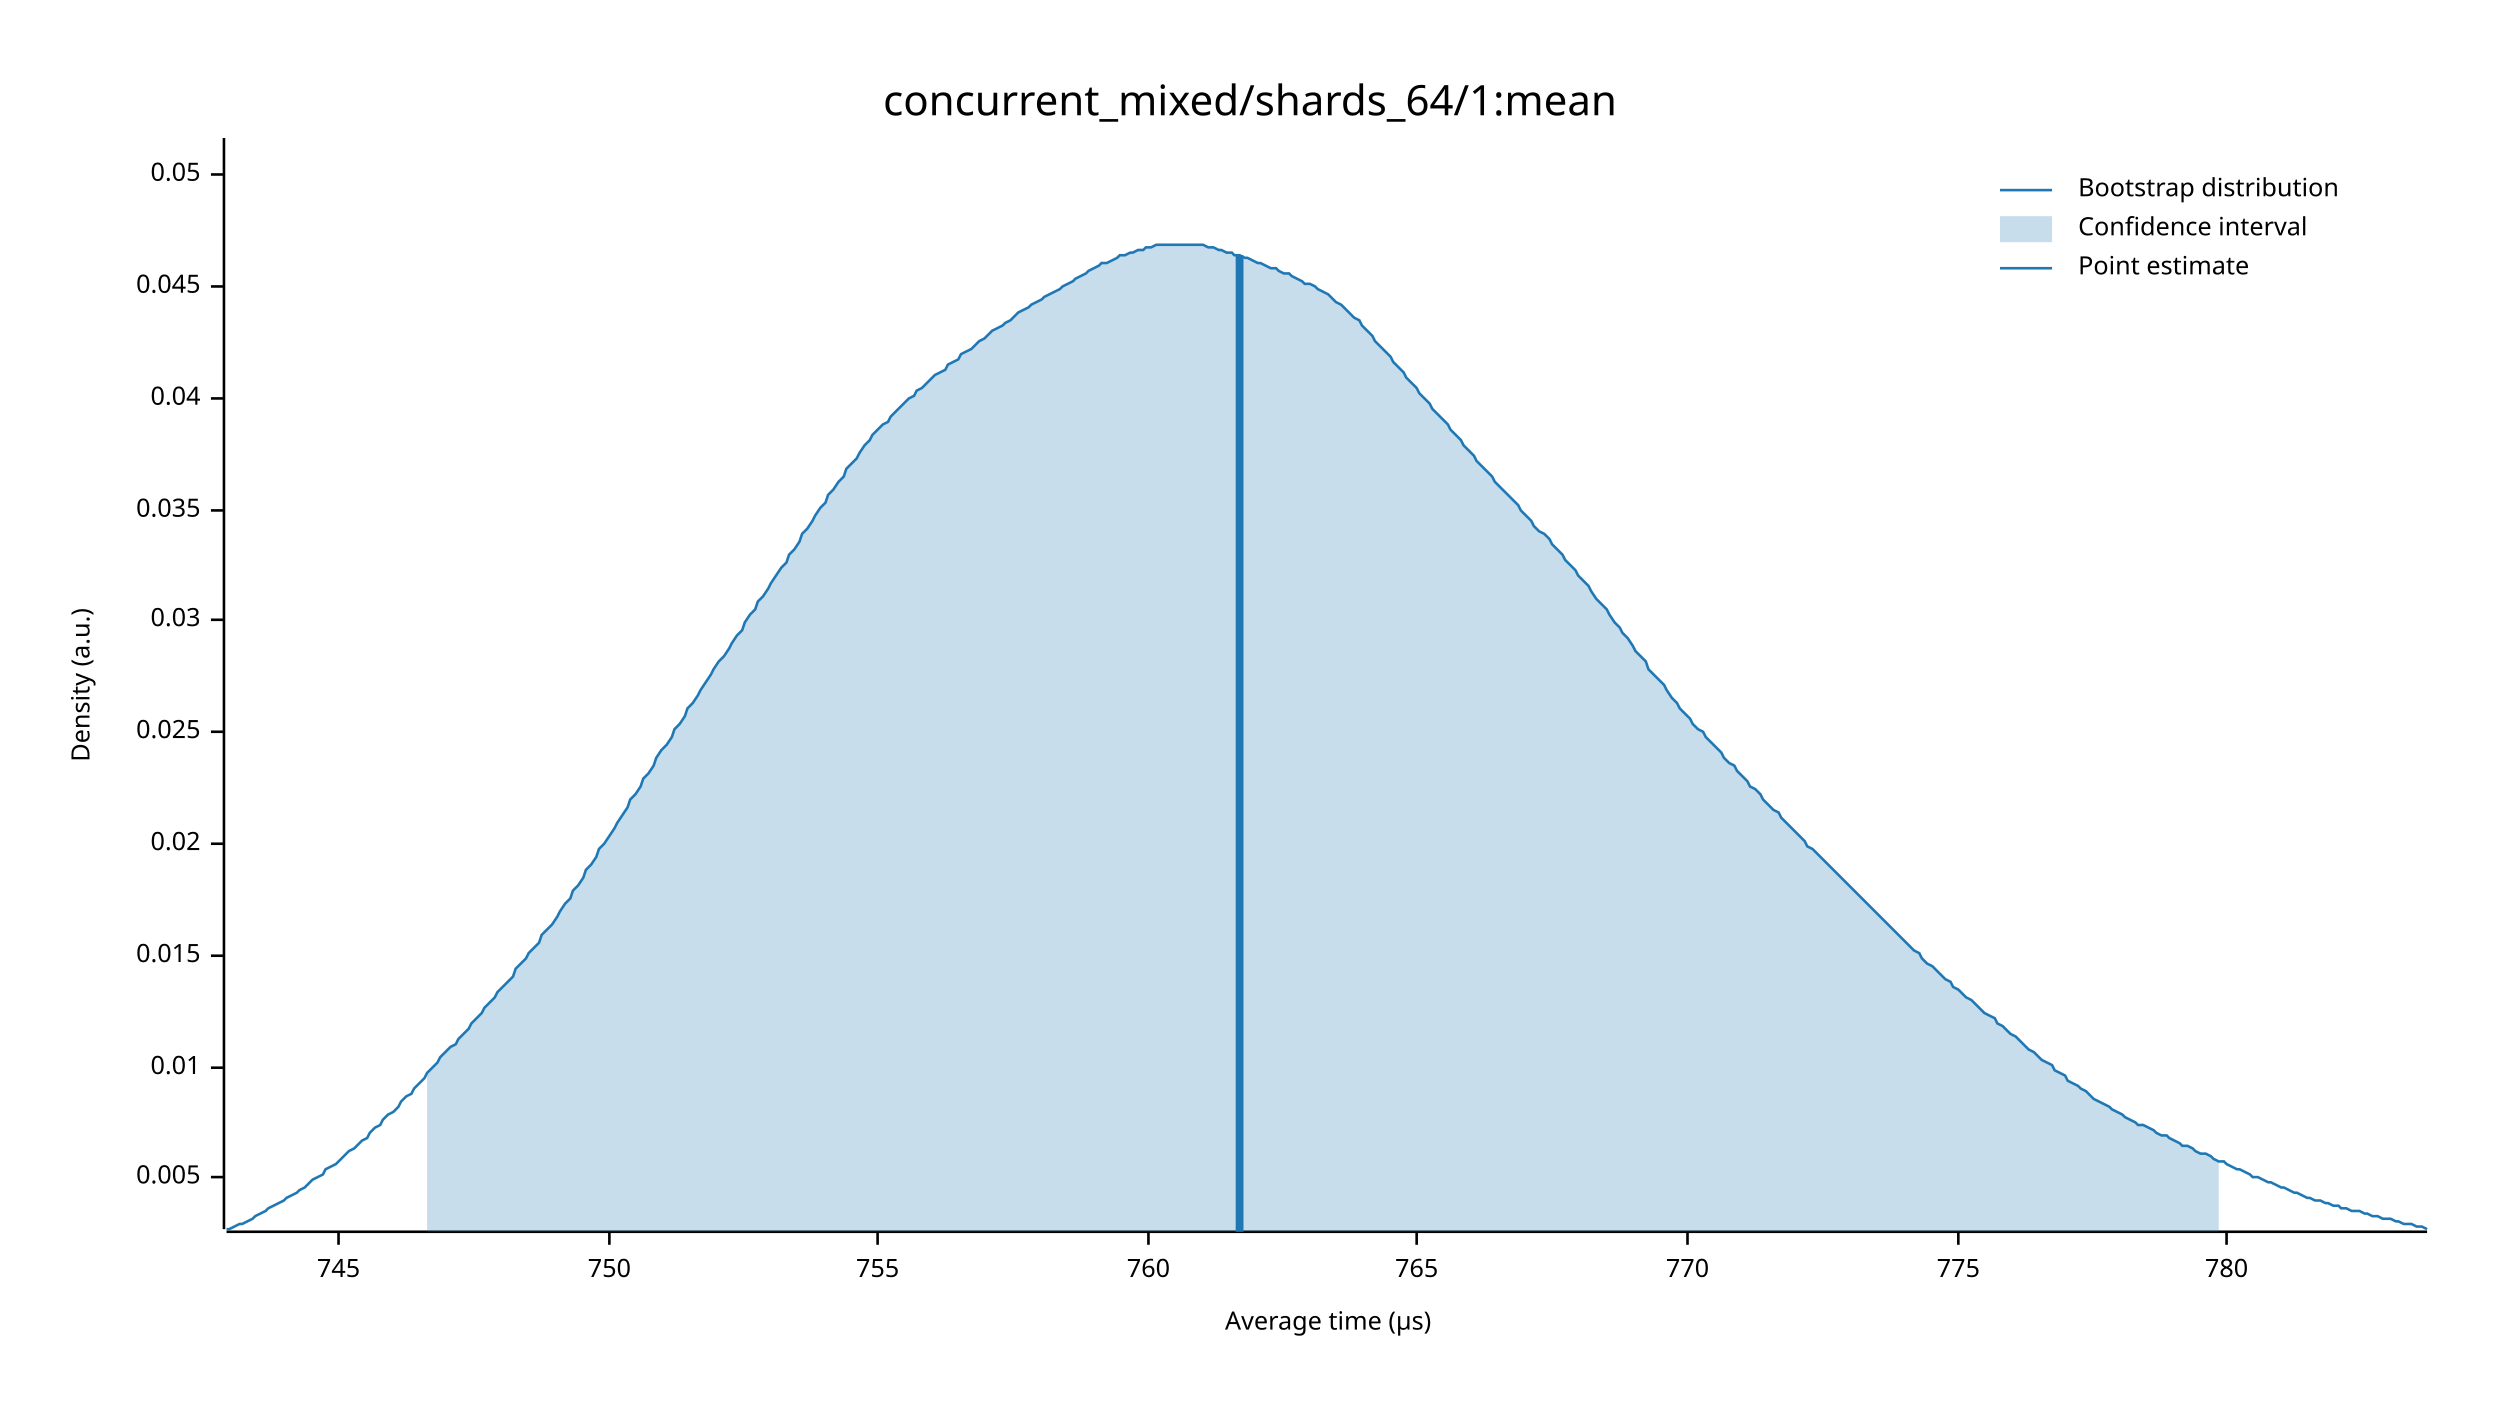
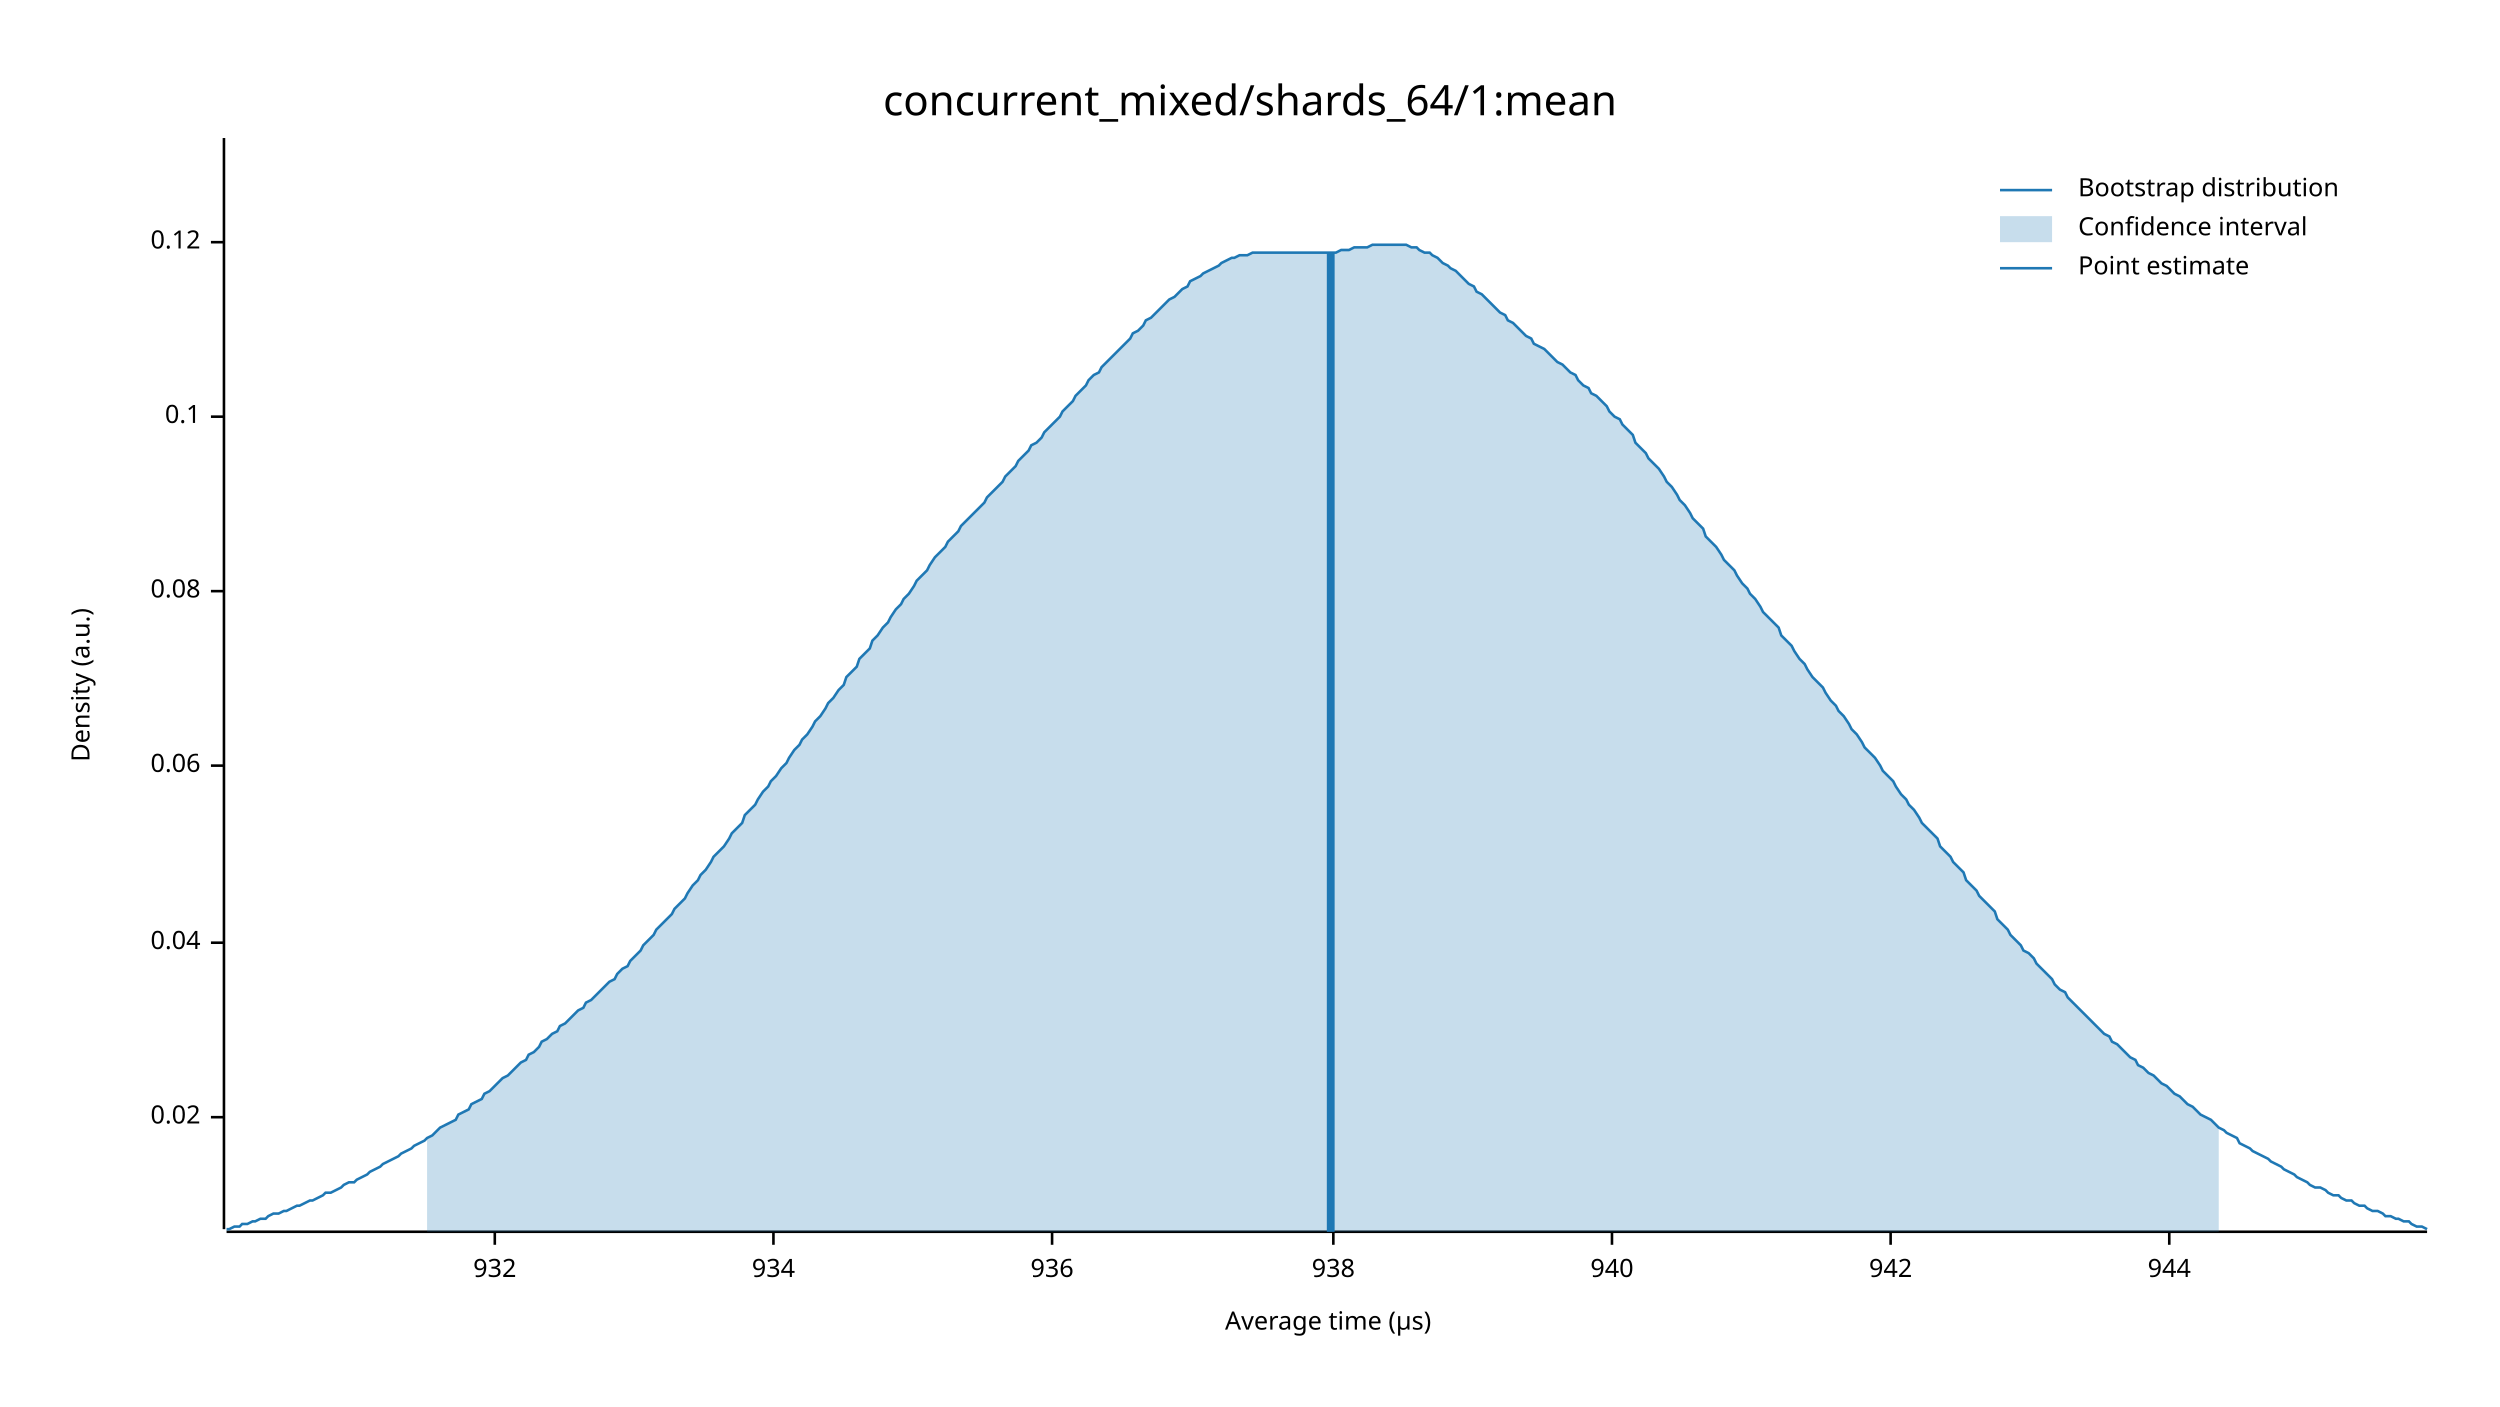
<svg xmlns="http://www.w3.org/2000/svg" width="960" height="540" viewBox="0 0 960 540">
  <text x="480" y="32" dy="0.76em" text-anchor="middle" font-family="sans-serif" font-size="16.129" opacity="1" fill="#000000">
concurrent_mixed/shards_64/1:mean
</text>
  <text x="27" y="263" dy="0.76em" text-anchor="middle" font-family="sans-serif" font-size="9.677" opacity="1" fill="#000000" transform="rotate(270, 27, 263)">
Density (a.u.)
</text>
  <text x="510" y="513" dy="-0.5ex" text-anchor="middle" font-family="sans-serif" font-size="9.677" opacity="1" fill="#000000">
Average time (µs)
</text>
  <polyline fill="none" opacity="1" stroke="#000000" stroke-width="1" points="86,53 86,472 " />
-   <text x="77" y="452" dy="0.5ex" text-anchor="end" font-family="sans-serif" font-size="9.677" opacity="1" fill="#000000">
- 0.005
- </text>
-   <polyline fill="none" opacity="1" stroke="#000000" stroke-width="1" points="81,452 86,452 " />
-   <text x="77" y="410" dy="0.5ex" text-anchor="end" font-family="sans-serif" font-size="9.677" opacity="1" fill="#000000">
- 0.01
- </text>
-   <polyline fill="none" opacity="1" stroke="#000000" stroke-width="1" points="81,410 86,410 " />
-   <text x="77" y="367" dy="0.5ex" text-anchor="end" font-family="sans-serif" font-size="9.677" opacity="1" fill="#000000">
- 0.015
- </text>
-   <polyline fill="none" opacity="1" stroke="#000000" stroke-width="1" points="81,367 86,367 " />
-   <text x="77" y="324" dy="0.5ex" text-anchor="end" font-family="sans-serif" font-size="9.677" opacity="1" fill="#000000">
+   <text x="77" y="429" dy="0.5ex" text-anchor="end" font-family="sans-serif" font-size="9.677" opacity="1" fill="#000000">
0.02
</text>
-   <polyline fill="none" opacity="1" stroke="#000000" stroke-width="1" points="81,324 86,324 " />
-   <text x="77" y="281" dy="0.5ex" text-anchor="end" font-family="sans-serif" font-size="9.677" opacity="1" fill="#000000">
- 0.025
- </text>
-   <polyline fill="none" opacity="1" stroke="#000000" stroke-width="1" points="81,281 86,281 " />
-   <text x="77" y="238" dy="0.5ex" text-anchor="end" font-family="sans-serif" font-size="9.677" opacity="1" fill="#000000">
- 0.03
- </text>
-   <polyline fill="none" opacity="1" stroke="#000000" stroke-width="1" points="81,238 86,238 " />
-   <text x="77" y="196" dy="0.5ex" text-anchor="end" font-family="sans-serif" font-size="9.677" opacity="1" fill="#000000">
- 0.035
- </text>
-   <polyline fill="none" opacity="1" stroke="#000000" stroke-width="1" points="81,196 86,196 " />
-   <text x="77" y="153" dy="0.5ex" text-anchor="end" font-family="sans-serif" font-size="9.677" opacity="1" fill="#000000">
+   <polyline fill="none" opacity="1" stroke="#000000" stroke-width="1" points="81,429 86,429 " />
+   <text x="77" y="362" dy="0.5ex" text-anchor="end" font-family="sans-serif" font-size="9.677" opacity="1" fill="#000000">
0.04
</text>
-   <polyline fill="none" opacity="1" stroke="#000000" stroke-width="1" points="81,153 86,153 " />
-   <text x="77" y="110" dy="0.5ex" text-anchor="end" font-family="sans-serif" font-size="9.677" opacity="1" fill="#000000">
- 0.045
+   <polyline fill="none" opacity="1" stroke="#000000" stroke-width="1" points="81,362 86,362 " />
+   <text x="77" y="294" dy="0.5ex" text-anchor="end" font-family="sans-serif" font-size="9.677" opacity="1" fill="#000000">
+ 0.06
</text>
-   <polyline fill="none" opacity="1" stroke="#000000" stroke-width="1" points="81,110 86,110 " />
-   <text x="77" y="67" dy="0.5ex" text-anchor="end" font-family="sans-serif" font-size="9.677" opacity="1" fill="#000000">
- 0.05
+   <polyline fill="none" opacity="1" stroke="#000000" stroke-width="1" points="81,294 86,294 " />
+   <text x="77" y="227" dy="0.5ex" text-anchor="end" font-family="sans-serif" font-size="9.677" opacity="1" fill="#000000">
+ 0.08
</text>
-   <polyline fill="none" opacity="1" stroke="#000000" stroke-width="1" points="81,67 86,67 " />
+   <polyline fill="none" opacity="1" stroke="#000000" stroke-width="1" points="81,227 86,227 " />
+   <text x="77" y="160" dy="0.5ex" text-anchor="end" font-family="sans-serif" font-size="9.677" opacity="1" fill="#000000">
+ 0.1
+ </text>
+   <polyline fill="none" opacity="1" stroke="#000000" stroke-width="1" points="81,160 86,160 " />
+   <text x="77" y="93" dy="0.5ex" text-anchor="end" font-family="sans-serif" font-size="9.677" opacity="1" fill="#000000">
+ 0.12
+ </text>
+   <polyline fill="none" opacity="1" stroke="#000000" stroke-width="1" points="81,93 86,93 " />
  <polyline fill="none" opacity="1" stroke="#000000" stroke-width="1" points="87,473 932,473 " />
-   <text x="130" y="483" dy="0.76em" text-anchor="middle" font-family="sans-serif" font-size="9.677" opacity="1" fill="#000000">
- 745
+   <text x="190" y="483" dy="0.76em" text-anchor="middle" font-family="sans-serif" font-size="9.677" opacity="1" fill="#000000">
+ 932
</text>
-   <polyline fill="none" opacity="1" stroke="#000000" stroke-width="1" points="130,473 130,478 " />
-   <text x="234" y="483" dy="0.76em" text-anchor="middle" font-family="sans-serif" font-size="9.677" opacity="1" fill="#000000">
- 750
+   <polyline fill="none" opacity="1" stroke="#000000" stroke-width="1" points="190,473 190,478 " />
+   <text x="297" y="483" dy="0.76em" text-anchor="middle" font-family="sans-serif" font-size="9.677" opacity="1" fill="#000000">
+ 934
</text>
-   <polyline fill="none" opacity="1" stroke="#000000" stroke-width="1" points="234,473 234,478 " />
-   <text x="337" y="483" dy="0.76em" text-anchor="middle" font-family="sans-serif" font-size="9.677" opacity="1" fill="#000000">
- 755
+   <polyline fill="none" opacity="1" stroke="#000000" stroke-width="1" points="297,473 297,478 " />
+   <text x="404" y="483" dy="0.76em" text-anchor="middle" font-family="sans-serif" font-size="9.677" opacity="1" fill="#000000">
+ 936
</text>
-   <polyline fill="none" opacity="1" stroke="#000000" stroke-width="1" points="337,473 337,478 " />
-   <text x="441" y="483" dy="0.76em" text-anchor="middle" font-family="sans-serif" font-size="9.677" opacity="1" fill="#000000">
- 760
+   <polyline fill="none" opacity="1" stroke="#000000" stroke-width="1" points="404,473 404,478 " />
+   <text x="512" y="483" dy="0.76em" text-anchor="middle" font-family="sans-serif" font-size="9.677" opacity="1" fill="#000000">
+ 938
</text>
-   <polyline fill="none" opacity="1" stroke="#000000" stroke-width="1" points="441,473 441,478 " />
-   <text x="544" y="483" dy="0.76em" text-anchor="middle" font-family="sans-serif" font-size="9.677" opacity="1" fill="#000000">
- 765
+   <polyline fill="none" opacity="1" stroke="#000000" stroke-width="1" points="512,473 512,478 " />
+   <text x="619" y="483" dy="0.76em" text-anchor="middle" font-family="sans-serif" font-size="9.677" opacity="1" fill="#000000">
+ 940
</text>
-   <polyline fill="none" opacity="1" stroke="#000000" stroke-width="1" points="544,473 544,478 " />
-   <text x="648" y="483" dy="0.76em" text-anchor="middle" font-family="sans-serif" font-size="9.677" opacity="1" fill="#000000">
- 770
+   <polyline fill="none" opacity="1" stroke="#000000" stroke-width="1" points="619,473 619,478 " />
+   <text x="726" y="483" dy="0.76em" text-anchor="middle" font-family="sans-serif" font-size="9.677" opacity="1" fill="#000000">
+ 942
</text>
-   <polyline fill="none" opacity="1" stroke="#000000" stroke-width="1" points="648,473 648,478 " />
-   <text x="752" y="483" dy="0.76em" text-anchor="middle" font-family="sans-serif" font-size="9.677" opacity="1" fill="#000000">
- 775
+   <polyline fill="none" opacity="1" stroke="#000000" stroke-width="1" points="726,473 726,478 " />
+   <text x="833" y="483" dy="0.76em" text-anchor="middle" font-family="sans-serif" font-size="9.677" opacity="1" fill="#000000">
+ 944
</text>
-   <polyline fill="none" opacity="1" stroke="#000000" stroke-width="1" points="752,473 752,478 " />
-   <text x="855" y="483" dy="0.76em" text-anchor="middle" font-family="sans-serif" font-size="9.677" opacity="1" fill="#000000">
- 780
- </text>
-   <polyline fill="none" opacity="1" stroke="#000000" stroke-width="1" points="855,473 855,478 " />
-   <polyline fill="none" opacity="1" stroke="#1F78B4" stroke-width="1" points="87,472 88,472 90,471 92,470 93,470 95,469 97,468 98,467 100,466 102,465 103,464 105,463 107,462 109,461 110,460 112,459 114,458 115,457 117,456 119,454 120,453 122,452 124,451 125,449 127,448 129,447 131,445 132,444 134,442 136,441 137,440 139,438 141,437 142,435 144,433 146,432 147,430 149,428 151,427 153,425 154,423 156,421 158,420 159,418 161,416 163,414 164,412 166,410 168,408 169,406 171,404 173,402 175,401 176,399 178,397 180,395 181,393 183,391 185,389 186,387 188,385 190,383 191,381 193,379 195,377 197,375 198,372 200,370 202,368 203,366 205,364 207,362 208,359 210,357 212,355 214,352 215,350 217,347 219,345 220,342 222,340 224,337 225,334 227,332 229,329 230,326 232,324 234,321 236,318 237,316 239,313 241,310 242,307 244,305 246,302 247,299 249,297 251,294 252,291 254,288 256,286 258,283 259,280 261,278 263,275 264,272 266,270 268,267 269,265 271,262 273,259 274,257 276,254 278,252 280,249 281,247 283,244 285,242 286,239 288,236 290,234 291,231 293,229 295,226 296,224 298,221 300,218 302,216 303,213 305,211 307,208 308,205 310,203 312,200 313,198 315,195 317,193 318,190 320,188 322,185 324,183 325,180 327,178 329,176 330,174 332,171 334,169 335,167 337,165 339,163 341,162 342,160 344,158 346,156 347,155 349,153 351,152 352,150 354,149 356,147 357,146 359,144 361,143 363,142 364,140 366,139 368,138 369,136 371,135 373,134 374,133 376,131 378,130 379,129 381,127 383,126 385,125 386,124 388,123 390,121 391,120 393,119 395,118 396,117 398,116 400,115 401,114 403,113 405,112 407,111 408,110 410,109 412,108 413,107 415,106 417,105 418,104 420,103 422,102 423,101 425,101 427,100 429,99 430,98 432,98 434,97 435,97 437,96 439,96 440,95 442,95 444,94 445,94 447,94 449,94 451,94 452,94 454,94 456,94 457,94 459,94 461,94 462,94 464,95 466,95 468,96 469,96 471,97 473,97 474,98 476,98 478,99 479,99 481,100 483,101 484,101 486,102 488,103 490,103 491,104 493,105 495,105 496,106 498,107 500,108 501,109 503,109 505,110 506,111 508,112 510,113 512,115 513,116 515,117 517,119 518,120 520,122 522,123 523,125 525,127 527,129 528,131 530,133 532,135 534,137 535,139 537,141 539,143 540,145 542,147 544,149 545,151 547,153 549,155 550,157 552,159 554,161 556,163 557,165 559,167 561,169 562,171 564,173 566,175 567,177 569,179 571,181 573,183 574,185 576,187 578,189 579,190 581,192 583,194 584,196 586,198 588,200 589,202 591,204 593,205 595,207 596,209 598,211 600,213 601,215 603,217 605,219 606,221 608,223 610,225 611,227 613,230 615,232 617,234 618,236 620,239 622,241 623,243 625,245 627,248 628,250 630,252 632,254 633,257 635,259 637,261 639,263 640,265 642,268 644,270 645,272 647,274 649,276 650,278 652,280 654,281 655,283 657,285 659,287 661,289 662,291 664,293 666,294 667,296 669,298 671,300 672,302 674,303 676,305 677,307 679,309 681,311 683,312 684,314 686,316 688,318 689,319 691,321 693,323 694,325 696,326 698,328 700,330 701,331 703,333 705,335 706,336 708,338 710,340 711,341 713,343 715,345 716,346 718,348 720,350 722,352 723,353 725,355 727,357 728,358 730,360 732,362 733,363 735,365 737,366 738,368 740,370 742,371 744,373 745,374 747,376 749,377 750,379 752,380 754,382 755,383 757,384 759,386 760,387 762,389 764,390 766,391 767,393 769,394 771,396 772,397 774,398 776,400 777,401 779,403 781,404 782,405 784,407 786,408 788,409 789,411 791,412 793,413 794,415 796,416 798,417 799,418 801,419 803,421 804,422 806,423 808,424 810,425 811,426 813,427 815,428 816,429 818,430 820,431 821,432 823,432 825,433 827,434 828,435 830,436 832,436 833,437 835,438 837,439 838,440 840,440 842,441 843,442 845,443 847,443 849,444 850,445 852,446 854,446 855,447 857,448 859,449 860,449 862,450 864,451 865,452 867,452 869,453 871,454 872,454 874,455 876,456 877,456 879,457 881,458 882,458 884,459 886,460 887,460 889,461 891,461 893,462 894,462 896,463 898,463 899,464 901,464 903,465 904,465 906,465 908,466 909,466 911,467 913,467 915,468 916,468 918,468 920,469 921,469 923,470 925,470 926,470 928,471 930,471 932,472 " />
-   <polygon opacity="0.25" fill="#1F78B4" points="164,412 166,410 168,408 169,406 171,404 173,402 175,401 176,399 178,397 180,395 181,393 183,391 185,389 186,387 188,385 190,383 191,381 193,379 195,377 197,375 198,372 200,370 202,368 203,366 205,364 207,362 208,359 210,357 212,355 214,352 215,350 217,347 219,345 220,342 222,340 224,337 225,334 227,332 229,329 230,326 232,324 234,321 236,318 237,316 239,313 241,310 242,307 244,305 246,302 247,299 249,297 251,294 252,291 254,288 256,286 258,283 259,280 261,278 263,275 264,272 266,270 268,267 269,265 271,262 273,259 274,257 276,254 278,252 280,249 281,247 283,244 285,242 286,239 288,236 290,234 291,231 293,229 295,226 296,224 298,221 300,218 302,216 303,213 305,211 307,208 308,205 310,203 312,200 313,198 315,195 317,193 318,190 320,188 322,185 324,183 325,180 327,178 329,176 330,174 332,171 334,169 335,167 337,165 339,163 341,162 342,160 344,158 346,156 347,155 349,153 351,152 352,150 354,149 356,147 357,146 359,144 361,143 363,142 364,140 366,139 368,138 369,136 371,135 373,134 374,133 376,131 378,130 379,129 381,127 383,126 385,125 386,124 388,123 390,121 391,120 393,119 395,118 396,117 398,116 400,115 401,114 403,113 405,112 407,111 408,110 410,109 412,108 413,107 415,106 417,105 418,104 420,103 422,102 423,101 425,101 427,100 429,99 430,98 432,98 434,97 435,97 437,96 439,96 440,95 442,95 444,94 445,94 447,94 449,94 451,94 452,94 454,94 456,94 457,94 459,94 461,94 462,94 464,95 466,95 468,96 469,96 471,97 473,97 474,98 476,98 478,99 479,99 481,100 483,101 484,101 486,102 488,103 490,103 491,104 493,105 495,105 496,106 498,107 500,108 501,109 503,109 505,110 506,111 508,112 510,113 512,115 513,116 515,117 517,119 518,120 520,122 522,123 523,125 525,127 527,129 528,131 530,133 532,135 534,137 535,139 537,141 539,143 540,145 542,147 544,149 545,151 547,153 549,155 550,157 552,159 554,161 556,163 557,165 559,167 561,169 562,171 564,173 566,175 567,177 569,179 571,181 573,183 574,185 576,187 578,189 579,190 581,192 583,194 584,196 586,198 588,200 589,202 591,204 593,205 595,207 596,209 598,211 600,213 601,215 603,217 605,219 606,221 608,223 610,225 611,227 613,230 615,232 617,234 618,236 620,239 622,241 623,243 625,245 627,248 628,250 630,252 632,254 633,257 635,259 637,261 639,263 640,265 642,268 644,270 645,272 647,274 649,276 650,278 652,280 654,281 655,283 657,285 659,287 661,289 662,291 664,293 666,294 667,296 669,298 671,300 672,302 674,303 676,305 677,307 679,309 681,311 683,312 684,314 686,316 688,318 689,319 691,321 693,323 694,325 696,326 698,328 700,330 701,331 703,333 705,335 706,336 708,338 710,340 711,341 713,343 715,345 716,346 718,348 720,350 722,352 723,353 725,355 727,357 728,358 730,360 732,362 733,363 735,365 737,366 738,368 740,370 742,371 744,373 745,374 747,376 749,377 750,379 752,380 754,382 755,383 757,384 759,386 760,387 762,389 764,390 766,391 767,393 769,394 771,396 772,397 774,398 776,400 777,401 779,403 781,404 782,405 784,407 786,408 788,409 789,411 791,412 793,413 794,415 796,416 798,417 799,418 801,419 803,421 804,422 806,423 808,424 810,425 811,426 813,427 815,428 816,429 818,430 820,431 821,432 823,432 825,433 827,434 828,435 830,436 832,436 833,437 835,438 837,439 838,440 840,440 842,441 843,442 845,443 847,443 849,444 850,445 852,446 852,473 164,473 " />
-   <polyline fill="none" opacity="1" stroke="#1F78B4" stroke-width="3" points="476,473 476,98 " />
+   <polyline fill="none" opacity="1" stroke="#000000" stroke-width="1" points="833,473 833,478 " />
+   <polyline fill="none" opacity="1" stroke="#1F78B4" stroke-width="1" points="87,472 88,472 90,471 92,471 93,470 95,470 97,469 98,469 100,468 102,468 103,467 105,466 107,466 109,465 110,465 112,464 114,463 115,463 117,462 119,461 120,461 122,460 124,459 125,458 127,458 129,457 131,456 132,455 134,454 136,454 137,453 139,452 141,451 142,450 144,449 146,448 147,447 149,446 151,445 153,444 154,443 156,442 158,441 159,440 161,439 163,438 164,437 166,436 168,434 169,433 171,432 173,431 175,430 176,428 178,427 180,426 181,424 183,423 185,422 186,420 188,419 190,417 191,416 193,414 195,413 197,411 198,410 200,408 202,407 203,405 205,404 207,402 208,400 210,399 212,397 214,396 215,394 217,393 219,391 220,390 222,388 224,387 225,385 227,384 229,382 230,381 232,379 234,377 236,376 237,374 239,372 241,371 242,369 244,367 246,365 247,363 249,361 251,359 252,357 254,355 256,353 258,351 259,349 261,347 263,345 264,343 266,340 268,338 269,336 271,334 273,331 274,329 276,327 278,325 280,322 281,320 283,318 285,316 286,313 288,311 290,309 291,307 293,304 295,302 296,300 298,298 300,295 302,293 303,291 305,288 307,286 308,284 310,282 312,279 313,277 315,275 317,272 318,270 320,268 322,265 324,263 325,260 327,258 329,256 330,253 332,251 334,249 335,246 337,244 339,241 341,239 342,237 344,234 346,232 347,230 349,228 351,225 352,223 354,221 356,219 357,217 359,214 361,212 363,210 364,208 366,206 368,204 369,202 371,200 373,198 374,197 376,195 378,193 379,191 381,189 383,187 385,185 386,183 388,181 390,179 391,177 393,175 395,173 396,171 398,170 400,168 401,166 403,164 405,162 407,160 408,158 410,156 412,154 413,152 415,150 417,148 418,146 420,144 422,143 423,141 425,139 427,137 429,135 430,134 432,132 434,130 435,128 437,127 439,125 440,123 442,122 444,120 445,119 447,117 449,115 451,114 452,113 454,111 456,110 457,108 459,107 461,106 462,105 464,104 466,103 468,102 469,101 471,100 473,99 474,99 476,98 478,98 479,98 481,97 483,97 484,97 486,97 488,97 490,97 491,97 493,97 495,97 496,97 498,97 500,97 501,97 503,97 505,97 506,97 508,97 510,97 512,97 513,97 515,96 517,96 518,96 520,95 522,95 523,95 525,95 527,94 528,94 530,94 532,94 534,94 535,94 537,94 539,94 540,94 542,95 544,95 545,96 547,97 549,97 550,98 552,99 554,101 556,102 557,103 559,104 561,106 562,107 564,109 566,110 567,112 569,113 571,115 573,117 574,118 576,120 578,121 579,123 581,124 583,126 584,127 586,129 588,130 589,132 591,133 593,134 595,136 596,137 598,139 600,140 601,141 603,143 605,144 606,146 608,148 610,149 611,151 613,152 615,154 617,156 618,158 620,160 622,161 623,163 625,165 627,167 628,170 630,172 632,174 633,176 635,178 637,180 639,183 640,185 642,187 644,190 645,192 647,194 649,197 650,199 652,201 654,203 655,206 657,208 659,210 661,213 662,215 664,217 666,219 667,221 669,224 671,226 672,228 674,230 676,233 677,235 679,237 681,239 683,241 684,244 686,246 688,248 689,250 691,253 693,255 694,257 696,260 698,262 700,264 701,266 703,269 705,271 706,273 708,275 710,278 711,280 713,282 715,285 716,287 718,289 720,291 722,294 723,296 725,298 727,300 728,302 730,305 732,307 733,309 735,311 737,314 738,316 740,318 742,320 744,322 745,325 747,327 749,329 750,331 752,333 754,335 755,338 757,340 759,342 760,344 762,346 764,348 766,350 767,353 769,355 771,357 772,359 774,361 776,363 777,365 779,366 781,368 782,370 784,372 786,374 788,376 789,378 791,380 793,381 794,383 796,385 798,387 799,388 801,390 803,392 804,393 806,395 808,397 810,398 811,400 813,401 815,403 816,404 818,406 820,407 821,409 823,410 825,412 827,413 828,414 830,416 832,417 833,418 835,420 837,421 838,422 840,424 842,425 843,426 845,428 847,429 849,430 850,431 852,433 854,434 855,435 857,436 859,437 860,439 862,440 864,441 865,442 867,443 869,444 871,445 872,446 874,447 876,448 877,449 879,450 881,451 882,452 884,453 886,454 887,455 889,456 891,456 893,457 894,458 896,459 898,459 899,460 901,461 903,461 904,462 906,463 908,463 909,464 911,465 913,465 915,466 916,467 918,467 920,468 921,468 923,469 925,469 926,470 928,471 930,471 932,472 " />
+   <polygon opacity="0.25" fill="#1F78B4" points="164,437 166,436 168,434 169,433 171,432 173,431 175,430 176,428 178,427 180,426 181,424 183,423 185,422 186,420 188,419 190,417 191,416 193,414 195,413 197,411 198,410 200,408 202,407 203,405 205,404 207,402 208,400 210,399 212,397 214,396 215,394 217,393 219,391 220,390 222,388 224,387 225,385 227,384 229,382 230,381 232,379 234,377 236,376 237,374 239,372 241,371 242,369 244,367 246,365 247,363 249,361 251,359 252,357 254,355 256,353 258,351 259,349 261,347 263,345 264,343 266,340 268,338 269,336 271,334 273,331 274,329 276,327 278,325 280,322 281,320 283,318 285,316 286,313 288,311 290,309 291,307 293,304 295,302 296,300 298,298 300,295 302,293 303,291 305,288 307,286 308,284 310,282 312,279 313,277 315,275 317,272 318,270 320,268 322,265 324,263 325,260 327,258 329,256 330,253 332,251 334,249 335,246 337,244 339,241 341,239 342,237 344,234 346,232 347,230 349,228 351,225 352,223 354,221 356,219 357,217 359,214 361,212 363,210 364,208 366,206 368,204 369,202 371,200 373,198 374,197 376,195 378,193 379,191 381,189 383,187 385,185 386,183 388,181 390,179 391,177 393,175 395,173 396,171 398,170 400,168 401,166 403,164 405,162 407,160 408,158 410,156 412,154 413,152 415,150 417,148 418,146 420,144 422,143 423,141 425,139 427,137 429,135 430,134 432,132 434,130 435,128 437,127 439,125 440,123 442,122 444,120 445,119 447,117 449,115 451,114 452,113 454,111 456,110 457,108 459,107 461,106 462,105 464,104 466,103 468,102 469,101 471,100 473,99 474,99 476,98 478,98 479,98 481,97 483,97 484,97 486,97 488,97 490,97 491,97 493,97 495,97 496,97 498,97 500,97 501,97 503,97 505,97 506,97 508,97 510,97 512,97 513,97 515,96 517,96 518,96 520,95 522,95 523,95 525,95 527,94 528,94 530,94 532,94 534,94 535,94 537,94 539,94 540,94 542,95 544,95 545,96 547,97 549,97 550,98 552,99 554,101 556,102 557,103 559,104 561,106 562,107 564,109 566,110 567,112 569,113 571,115 573,117 574,118 576,120 578,121 579,123 581,124 583,126 584,127 586,129 588,130 589,132 591,133 593,134 595,136 596,137 598,139 600,140 601,141 603,143 605,144 606,146 608,148 610,149 611,151 613,152 615,154 617,156 618,158 620,160 622,161 623,163 625,165 627,167 628,170 630,172 632,174 633,176 635,178 637,180 639,183 640,185 642,187 644,190 645,192 647,194 649,197 650,199 652,201 654,203 655,206 657,208 659,210 661,213 662,215 664,217 666,219 667,221 669,224 671,226 672,228 674,230 676,233 677,235 679,237 681,239 683,241 684,244 686,246 688,248 689,250 691,253 693,255 694,257 696,260 698,262 700,264 701,266 703,269 705,271 706,273 708,275 710,278 711,280 713,282 715,285 716,287 718,289 720,291 722,294 723,296 725,298 727,300 728,302 730,305 732,307 733,309 735,311 737,314 738,316 740,318 742,320 744,322 745,325 747,327 749,329 750,331 752,333 754,335 755,338 757,340 759,342 760,344 762,346 764,348 766,350 767,353 769,355 771,357 772,359 774,361 776,363 777,365 779,366 781,368 782,370 784,372 786,374 788,376 789,378 791,380 793,381 794,383 796,385 798,387 799,388 801,390 803,392 804,393 806,395 808,397 810,398 811,400 813,401 815,403 816,404 818,406 820,407 821,409 823,410 825,412 827,413 828,414 830,416 832,417 833,418 835,420 837,421 838,422 840,424 842,425 843,426 845,428 847,429 849,430 850,431 852,433 852,473 164,473 " />
+   <polyline fill="none" opacity="1" stroke="#1F78B4" stroke-width="3" points="511,473 511,97 " />
  <text x="798" y="68" dy="0.76em" text-anchor="start" font-family="sans-serif" font-size="9.677" opacity="1" fill="#000000">
Bootstrap distribution
</text>
  <text x="798" y="83" dy="0.76em" text-anchor="start" font-family="sans-serif" font-size="9.677" opacity="1" fill="#000000">
Confidence interval
</text>
  <text x="798" y="98" dy="0.76em" text-anchor="start" font-family="sans-serif" font-size="9.677" opacity="1" fill="#000000">
Point estimate
</text>
  <polyline fill="none" opacity="1" stroke="#1F78B4" stroke-width="1" points="768,73 788,73 " />
  <rect x="768" y="83" width="20" height="10" opacity="0.25" fill="#1F78B4" stroke="none" />
  <polyline fill="none" opacity="1" stroke="#1F78B4" stroke-width="1" points="768,103 788,103 " />
</svg>
